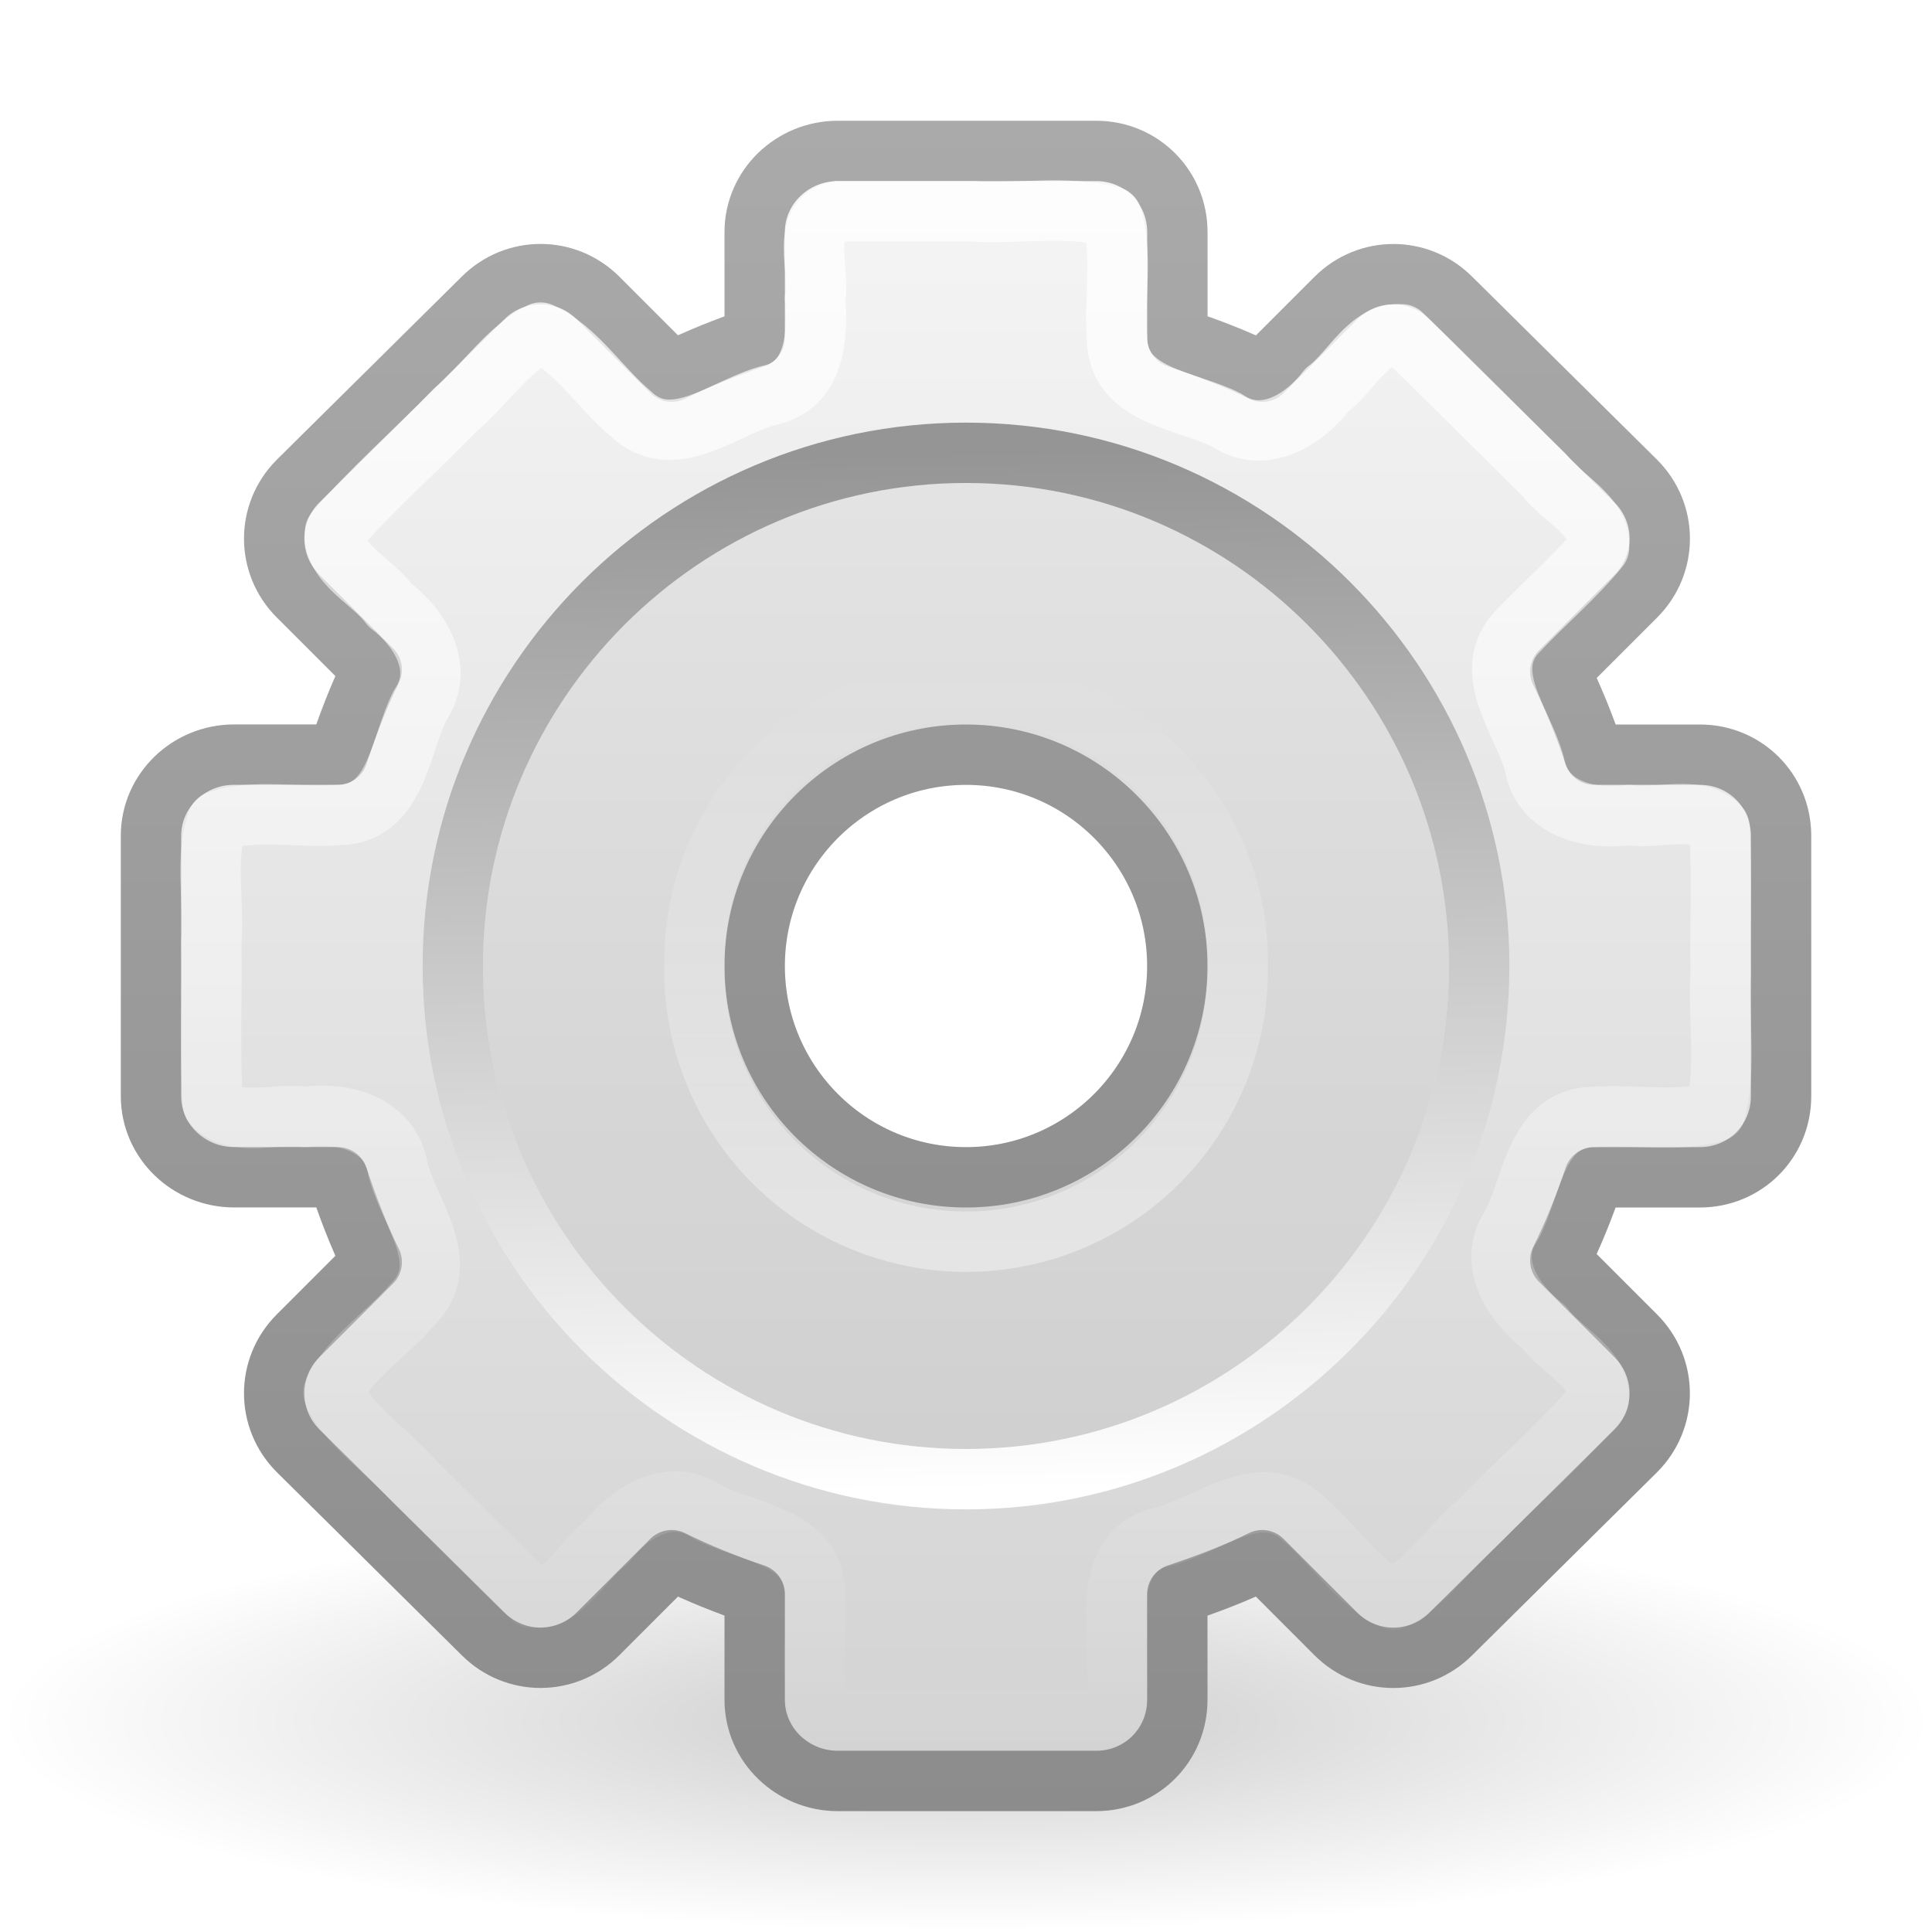
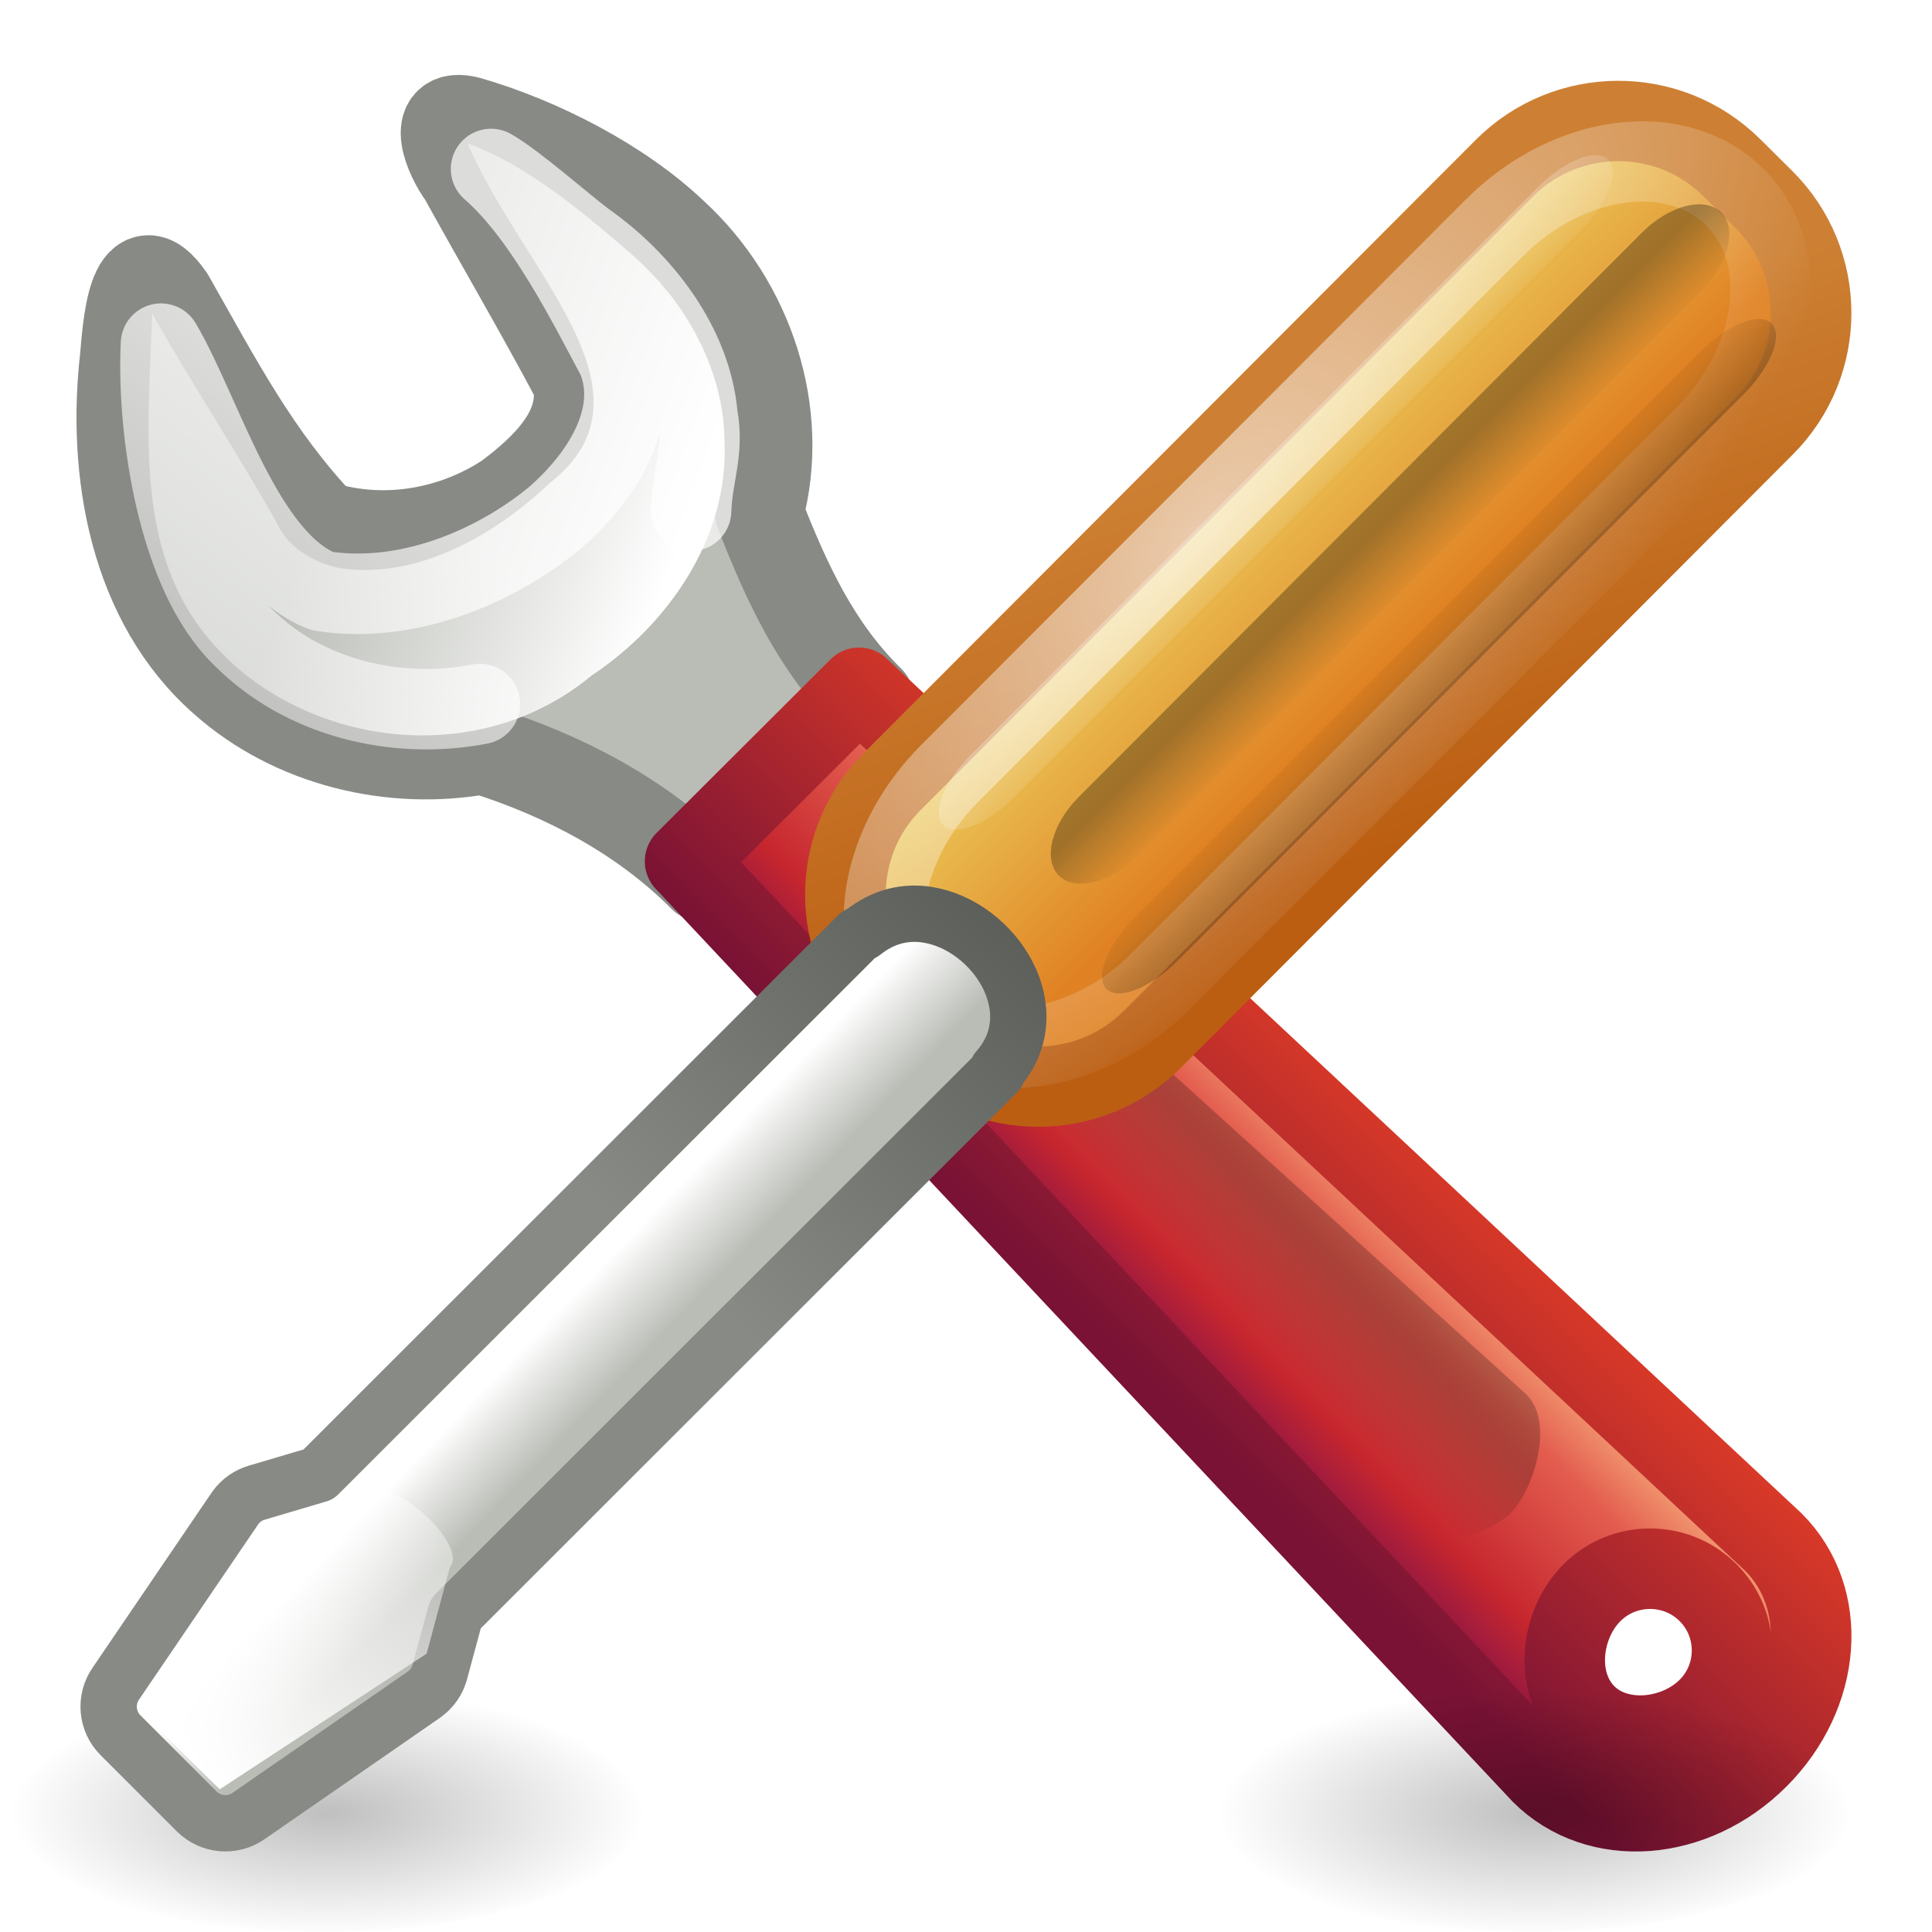
- <svg xmlns="http://www.w3.org/2000/svg" xmlns:xlink="http://www.w3.org/1999/xlink" width="32px" height="32px" id="svg3753" version="1.1">
-   <defs id="defs3755">
-     <linearGradient xlink:href="#linearGradient3679" id="linearGradient3698" x1="16.117" y1="21.119" x2="16.117" y2="10.998" gradientUnits="userSpaceOnUse" />
-     <linearGradient id="linearGradient3679">
-       <stop style="stop-color:#ffffff;stop-opacity:1;" offset="0" id="stop3681" />
-       <stop style="stop-color:#ffffff;stop-opacity:0;" offset="1" id="stop3683" />
+ <svg xmlns="http://www.w3.org/2000/svg" xmlns:xlink="http://www.w3.org/1999/xlink" id="svg11300" height="24" width="24" version="1.0">
+   <defs id="defs3">
+     <linearGradient id="linearGradient6221">
+       <stop id="stop6223" offset="0" />
+       <stop id="stop6225" style="stop-opacity:0" offset="1" />
    </linearGradient>
-     <linearGradient xlink:href="#linearGradient3679" id="linearGradient3688" gradientUnits="userSpaceOnUse" x1="15.321" y1="3" x2="15.321" y2="29.045" />
-     <linearGradient xlink:href="#linearGradient5128" id="linearGradient2836" gradientUnits="userSpaceOnUse" gradientTransform="matrix(0.2043023,0,0,0.2043024,2.924647,3.12895)" x1="86.133" y1="105.105" x2="84.639" y2="20.895" />
-     <linearGradient id="linearGradient5128">
-       <stop id="stop5130" style="stop-color:#ffffff;stop-opacity:1" offset="0" />
-       <stop id="stop5132" style="stop-color:#959595;stop-opacity:1" offset="1" />
+     <linearGradient id="linearGradient5443">
+       <stop id="stop5445" style="stop-color:#fff" offset="0" />
+       <stop id="stop5447" style="stop-color:#fff;stop-opacity:0" offset="1" />
    </linearGradient>
-     <linearGradient xlink:href="#linearGradient3309" id="linearGradient2840" gradientUnits="userSpaceOnUse" gradientTransform="translate(-15,-17)" x1="32.036" y1="19" x2="32.036" y2="47.012" />
-     <linearGradient x1="63.999" y1="3.1" x2="63.999" y2="122.899" id="linearGradient3309" gradientUnits="userSpaceOnUse">
-       <stop id="stop3311" style="stop-color:#f6f6f6;stop-opacity:1" offset="0" />
-       <stop id="stop3313" style="stop-color:#d2d2d2;stop-opacity:1" offset="1" />
+     <radialGradient id="radialGradient2921" xlink:href="#linearGradient6221" gradientUnits="userSpaceOnUse" cy="34.498" cx="21.96" gradientTransform="matrix(.30892 0 0 .11992 -2.7158 18.386)" r="12.728" />
+     <linearGradient id="linearGradient7444">
+       <stop id="stop7446" style="stop-color:#888a85" offset="0" />
+       <stop id="stop7448" style="stop-color:#555753" offset="1" />
    </linearGradient>
-     <linearGradient xlink:href="#linearGradient3397" id="linearGradient2842" gradientUnits="userSpaceOnUse" gradientTransform="translate(-15,-17)" x1="25.923" y1="19" x2="25.923" y2="47.045" />
-     <linearGradient id="linearGradient3397">
-       <stop id="stop3399" style="stop-color:#aaaaaa;stop-opacity:1" offset="0" />
-       <stop id="stop3401" style="stop-color:#8c8c8c;stop-opacity:1" offset="1" />
+     <linearGradient id="linearGradient7381">
+       <stop id="stop7383" style="stop-color:#babdb6" offset="0" />
+       <stop id="stop7385" style="stop-color:#fff" offset="1" />
    </linearGradient>
-     <linearGradient id="linearGradient10691">
-       <stop id="stop10693" style="stop-color:#000000;stop-opacity:1" offset="0" />
-       <stop id="stop10695" style="stop-color:#000000;stop-opacity:0" offset="1" />
+     <linearGradient id="linearGradient2973" y2="44.14" xlink:href="#linearGradient6221" gradientUnits="userSpaceOnUse" x2="-9.775" gradientTransform="matrix(.25028 -.24945 .42468 .4233 -.31069 -4.2147)" y1="44.229" x1="-6.308" />
+     <linearGradient id="linearGradient2976" y2="35.079" gradientUnits="userSpaceOnUse" x2="90.221" gradientTransform="matrix(.41146 -.41048 .35988 .35903 -36.314 40.996)" y1="35.152" x1="97.442">
+       <stop id="stop4958" style="stop-color:#f8b17e" offset="0" />
+       <stop id="stop4960" style="stop-color:#e35d4f" offset=".262" />
+       <stop id="stop4962" style="stop-color:#c6262e" offset=".663" />
+       <stop id="stop4964" style="stop-color:#690b54" offset="1" />
    </linearGradient>
-     <radialGradient r="7.228" fy="73.616" fx="6.703" cy="73.616" cx="6.703" gradientTransform="matrix(2.213462,0,0,0.4842001,1.163803,-7.144736)" gradientUnits="userSpaceOnUse" id="radialGradient3751" xlink:href="#linearGradient10691" />
+     <linearGradient id="linearGradient2978" y2="27.273" gradientUnits="userSpaceOnUse" x2="36.001" gradientTransform="matrix(.50011 0 0 .49926 -.25507 .28339)" y1="34.023" x1="29.278">
+       <stop id="stop2492" style="stop-color:#791235" offset="0" />
+       <stop id="stop2494" style="stop-color:#dd3b27" offset="1" />
+     </linearGradient>
+     <linearGradient id="linearGradient3004" y2="88.006" gradientUnits="userSpaceOnUse" x2="317.16" gradientTransform="matrix(.68166 0 0 .67984 -202.21 -33.645)" y1="75.575" x1="326.6">
+       <stop id="stop7423" style="stop-color:#fff" offset="0" />
+       <stop id="stop7425" style="stop-color:#fff;stop-opacity:0" offset="1" />
+     </linearGradient>
+     <linearGradient id="linearGradient3009" y2="99.274" xlink:href="#linearGradient7444" gradientUnits="userSpaceOnUse" x2="330.06" gradientTransform="matrix(.68166 0 0 .67984 -202.21 -33.645)" y1="70.282" x1="324.5" />
+     <linearGradient id="linearGradient3012" y2="60.768" xlink:href="#linearGradient7381" gradientUnits="userSpaceOnUse" x2="308.65" gradientTransform="matrix(.65225 0 0 .64594 -193.17 -31.629)" y1="58.443" x1="302.29" />
+     <linearGradient id="linearGradient3795" y2="12.585" xlink:href="#linearGradient5443" gradientUnits="userSpaceOnUse" x2="54.721" gradientTransform="matrix(-.43041 -.42145 .43041 -.42145 25.577 45.441)" y1="1" x1="54.765" />
+     <linearGradient id="linearGradient3798" y2="37.586" xlink:href="#linearGradient5443" gradientUnits="userSpaceOnUse" x2="56.447" gradientTransform="matrix(.53122 0 0 1.1012 -46.262 -34.573)" y1="37.501" x1="58.548" />
+     <linearGradient id="linearGradient3801" y2="40.309" xlink:href="#linearGradient6221" gradientUnits="userSpaceOnUse" x2="-10.179" gradientTransform="matrix(.25867 0 0 .72764 -14.928 -21.802)" y1="40.324" x1="-7.097" />
+     <linearGradient id="linearGradient3804" y2="36.892" xlink:href="#linearGradient6221" gradientUnits="userSpaceOnUse" x2="-6.93" gradientTransform="matrix(.30906 0 0 .74742 -15.693 -23.004)" y1="36.912" x1="-10.939" />
+     <radialGradient id="radialGradient3812" xlink:href="#linearGradient5443" gradientUnits="userSpaceOnUse" cy="11.84" cx="-39.458" gradientTransform="matrix(1.2059 -.083715 .14698 3.0606 30.666 -33.826)" r="3.906" />
+     <linearGradient id="linearGradient3818" y2="40.949" gradientUnits="userSpaceOnUse" x2="-10.566" gradientTransform="matrix(.41529 -1.4735e-8 0 .82758 -13.645 -28.119)" y1="40.972" x1="-2.197">
+       <stop id="stop4101" style="stop-color:#edd563" offset="0" />
+       <stop id="stop4103" style="stop-color:#e08223" offset="1" />
+     </linearGradient>
+     <linearGradient id="linearGradient3820" y2="12.324" gradientUnits="userSpaceOnUse" x2="-36.083" gradientTransform="matrix(.51455 0 0 .51456 4.1101 -.045037)" y1="7.714" x1="-45.569">
+       <stop id="stop4095" style="stop-color:#bb5e12" offset="0" />
+       <stop id="stop4097" style="stop-color:#cd8033" offset="1" />
+     </linearGradient>
+     <linearGradient id="linearGradient3824" y2="22.476" xlink:href="#linearGradient7381" gradientUnits="userSpaceOnUse" x2="27.368" gradientTransform="matrix(-.51841 0 0 -.51553 22.133 26.718)" y1="20.762" x1="25.572" />
+     <linearGradient id="linearGradient3826" y2="24.412" xlink:href="#linearGradient7444" gradientUnits="userSpaceOnUse" x2="32.447" gradientTransform="matrix(.52063 0 0 .52002 -3.1812 -2.9849)" y1="35.624" x1="22.376" />
+     <radialGradient id="radialGradient3830" xlink:href="#linearGradient6221" gradientUnits="userSpaceOnUse" cy="34.498" cx="21.96" gradientTransform="matrix(.30892 0 0 .11992 12.284 18.386)" r="12.728" />
  </defs>
-   <g id="layer1">
-     <path style="opacity:0.2;fill:url(#radialGradient3751);fill-opacity:1;fill-rule:nonzero;stroke:none;stroke-width:0.8;marker:none;visibility:visible;display:inline;overflow:visible" id="path10689" d="M 32,28.5 C 32,30.433 24.836,32 16,32 7.164,32 1.7975e-4,30.433 1.7975e-4,28.5 1.7975e-4,26.567 7.164,25 16,25 c 8.836,0 16,1.567 16,3.5 z" />
-     <path style="fill:url(#linearGradient2840);fill-opacity:1;fill-rule:nonzero;stroke:url(#linearGradient2842);stroke-width:1;stroke-linecap:butt;stroke-linejoin:round;stroke-miterlimit:4;stroke-opacity:1;stroke-dasharray:none;stroke-dashoffset:0;marker:none;visibility:visible;display:block;overflow:visible;enable-background:accumulate" id="rect2576" d="m 13.875,2.5 c -0.749,0 -1.375,0.595 -1.375,1.344 l 0,1.75 c -0.473,0.159 -0.933,0.343 -1.375,0.562 l -1.219,-1.219 c -0.529,-0.529 -1.377,-0.529 -1.906,0 l -3.062,3.031 c -0.529,0.529 -0.529,1.377 0,1.906 l 1.219,1.219 c -0.224,0.45 -0.401,0.924 -0.562,1.406 l -1.719,0 c -0.749,0 -1.375,0.595 -1.375,1.344 l 0,4.312 c -1e-6,0.749 0.626,1.344 1.375,1.344 l 1.719,0 c 0.162,0.482 0.338,0.956 0.562,1.406 l -1.219,1.219 c -0.529,0.529 -0.529,1.377 0,1.906 l 3.062,3.031 c 0.529,0.529 1.377,0.529 1.906,0 l 1.219,-1.219 c 0.442,0.219 0.902,0.404 1.375,0.562 l 0,1.75 c -10e-7,0.749 0.626,1.344 1.375,1.344 l 4.281,0 c 0.749,0 1.344,-0.595 1.344,-1.344 l 0,-1.75 c 0.482,-0.162 0.956,-0.338 1.406,-0.562 L 22.125,27.062 c 0.529,0.529 1.377,0.529 1.906,0 l 3.062,-3.031 c 0.529,-0.529 0.529,-1.377 0,-1.906 l -1.25,-1.25 c 0.219,-0.442 0.404,-0.902 0.562,-1.375 l 1.75,0 C 28.905,19.5 29.5,18.905 29.5,18.156 l 0,-4.312 C 29.5,13.095 28.905,12.5 28.156,12.5 l -1.75,0 c -0.159,-0.473 -0.343,-0.933 -0.562,-1.375 l 1.25,-1.25 c 0.529,-0.529 0.529,-1.377 0,-1.906 l -3.062,-3.031 c -0.529,-0.529 -1.377,-0.529 -1.906,0 l -1.219,1.219 c -0.45,-0.224 -0.924,-0.401 -1.406,-0.562 l 0,-1.75 C 19.5,3.095 18.905,2.5 18.156,2.5 l -4.281,0 z m 2.125,10 c 1.932,0 3.5,1.568 3.5,3.5 0,1.932 -1.568,3.5 -3.5,3.5 -1.932,0 -3.5,-1.568 -3.5,-3.5 -10e-7,-1.932 1.568,-3.5 3.5,-3.5 z" />
-     <path style="opacity:0.05;fill:#000000;fill-opacity:1;stroke:none" d="m 16,8 c -4.411,0 -8,3.589 -8,8 0,4.411 3.589,8 8,8 4.411,0 8,-3.589 8,-8 0,-4.411 -3.589,-8 -8,-8 z m 0,5 c 1.657,0 3,1.343 3,3 0,1.657 -1.343,3 -3,3 -1.657,0 -3,-1.343 -3,-3 0,-1.657 1.343,-3 3,-3 z" id="path3315" />
-     <path style="fill:none;stroke:url(#linearGradient2836);stroke-width:1;stroke-miterlimit:4;stroke-dasharray:none" id="path28" d="M 16,7.5 C 11.313,7.5 7.5,11.313 7.5,16 7.5,20.687 11.313,24.5 16,24.5 20.687,24.5 24.5,20.687 24.5,16 c 0,-4.687 -3.813,-8.5 -8.5,-8.5 z" />
-     <path style="opacity:0.8;fill:none;stroke:url(#linearGradient3688);stroke-width:1;stroke-linecap:butt;stroke-linejoin:round;stroke-miterlimit:4;stroke-opacity:1;stroke-dasharray:none;stroke-dashoffset:0;marker:none;visibility:visible;display:block;overflow:visible;enable-background:accumulate" d="M 13.875,3.5 C 13.235,3.64 13.594,4.47 13.5,4.947 13.546,5.544 13.512,6.334 12.812,6.531 12.047,6.692 11.166,7.549 10.438,6.844 9.932,6.418 9.55,5.785 8.953,5.509 8.412,5.784 8.022,6.385 7.538,6.794 6.884,7.472 6.161,8.096 5.55,8.808 5.512,9.347 6.166,9.617 6.457,10.02 6.958,10.399 7.374,11.077 6.961,11.678 6.621,12.338 6.572,13.497 5.594,13.5 4.936,13.553 4.225,13.386 3.604,13.599 c -0.222,0.621 -0.049,1.346 -0.104,2.01 0.018,0.894 -0.036,1.794 0.027,2.684 0.377,0.391 1.024,0.133 1.524,0.208 0.639,-0.094 1.423,0.122 1.538,0.859 0.175,0.713 0.929,1.558 0.254,2.234 -0.42,0.5 -1.05,0.879 -1.322,1.467 0.285,0.6 0.922,0.985 1.357,1.493 0.645,0.631 1.297,1.297 1.935,1.908 0.551,0.041 0.827,-0.621 1.237,-0.919 0.38,-0.502 1.06,-0.918 1.661,-0.502 0.649,0.342 1.788,0.401 1.788,1.366 0.056,0.659 -0.12,1.38 0.104,1.995 0.711,0.211 1.509,0.047 2.257,0.099 0.814,-0.015 1.632,0.03 2.443,-0.022 0.378,-0.363 0.12,-1.009 0.196,-1.498 -0.055,-0.578 0.023,-1.325 0.688,-1.511 0.778,-0.149 1.669,-1.021 2.406,-0.312 0.506,0.426 0.888,1.059 1.484,1.335 0.541,-0.275 0.931,-0.876 1.415,-1.286 0.654,-0.678 1.377,-1.301 1.987,-2.014 C 26.519,22.653 25.865,22.383 25.574,21.98 25.068,21.591 24.612,20.908 25.041,20.288 25.382,19.639 25.441,18.5 26.406,18.5 27.07,18.453 27.781,18.601 28.412,18.412 28.603,17.678 28.452,16.864 28.5,16.097 28.486,15.297 28.529,14.493 28.478,13.696 28.115,13.318 27.469,13.576 26.98,13.5 26.337,13.59 25.534,13.399 25.413,12.649 25.225,11.947 24.485,11.108 25.156,10.438 25.592,9.975 26.086,9.561 26.486,9.069 26.512,8.526 25.866,8.261 25.57,7.86 24.786,7.09 23.993,6.288 23.217,5.538 22.666,5.497 22.39,6.158 21.98,6.457 21.601,6.958 20.923,7.374 20.322,6.961 19.662,6.621 18.503,6.572 18.5,5.594 18.453,4.93 18.601,4.219 18.412,3.588 17.678,3.397 16.864,3.548 16.097,3.5 c -0.741,0 -1.481,0 -2.222,0 z" id="path2901" />
-     <path style="opacity:0.4;color:#000000;fill:none;stroke:url(#linearGradient3698);stroke-width:1.012;stroke-linecap:butt;stroke-linejoin:miter;stroke-miterlimit:4;stroke-opacity:1;stroke-dasharray:none;stroke-dashoffset:0;marker:none;visibility:visible;display:inline;overflow:visible;enable-background:accumulate" id="path3690" d="m 20.672,16.058 a 4.555,4.555 0 1 1 -9.109,0 4.555,4.555 0 1 1 9.109,0 z" transform="matrix(0.9879807,0,0,0.9879807,0.07692317,0.1346167)" />
+   <path id="path5331" style="opacity:.25;fill:url(#radialGradient2921)" d="m8 22.5a4 1.5 0 1 1 -8 0 4 1.5 0 1 1 8 0z" />
+   <g id="g3786">
+     <path id="path6912" style="stroke-linejoin:round;stroke-width:1.1;fill-rule:evenodd;stroke-dashoffset:.361;stroke:url(#linearGradient3009);stroke-linecap:round;enable-background:new;fill:#babdb6" d="m5.824 1.5c-0.511-0.136-0.24 0.475-0.077 0.687 0.469 0.85 0.962 1.688 1.416 2.545 0.126 0.615-0.416 1.108-0.86 1.44-0.653 0.432-1.505 0.598-2.303 0.356-0.814-0.856-1.295-1.79-1.886-2.831-0.478-0.697-0.541 0.42-0.57 0.737-0.164 1.421 0.109 3.041 1.233 4.026 0.864 0.767 2.091 1.062 3.219 0.857 1.013 0.318 1.982 0.827 2.735 1.585 0.692-0.735 1.384-1.471 2.076-2.206-0.672-0.661-1.03-1.448-1.376-2.328 0.339-1.241-0.122-2.606-1.06-3.466-0.66-0.632-1.666-1.147-2.547-1.402z" />
+     <path id="path7379" style="enable-background:new;fill:url(#linearGradient3012);fill-rule:evenodd" d="m5.808 1.781c0.672 1.577 2.459 3.1 1.021 4.219-0.662 0.63-1.575 1.158-2.499 1.071-0.354-0.029-0.749-0.247-0.887-0.568-0.46-0.823-1.092-1.786-1.552-2.609-0.056 1.578-0.248 3.164 0.938 4.293 1.135 1.087 3.139 1.35 4.523 0.203 0.955-0.637 1.701-1.716 1.648-2.901-0.005-0.948-0.532-1.814-1.244-2.408-0.547-0.473-1.264-1.061-1.947-1.298z" />
+     <path id="path4756" style="opacity:.7;stroke-linejoin:round;stroke-dashoffset:.361;stroke:url(#linearGradient3004);stroke-linecap:round;enable-background:new;fill:none" d="m8.585 6.345c0.013-0.444 0.163-0.73 0.079-1.183-0.076-0.874-0.697-1.672-1.399-2.163-0.264-0.198-0.877-0.738-1.165-0.9 0.668 0.581 1.22 1.702 1.57 2.353 0.301 0.746-0.234 1.511-0.779 1.983-0.779 0.638-1.867 1.069-2.891 0.907-0.988-0.387-1.481-2.192-2-3.073-0.052 1.062 0.204 2.865 1.015 3.642 0.756 0.763 1.908 1.035 2.946 0.835" />
+     <path id="path6899" style="stroke-linejoin:round;stroke-width:1;stroke-dashoffset:.7;stroke:url(#linearGradient2978);stroke-linecap:round;enable-background:new;fill:url(#linearGradient2976)" d="m8.511 10.7 10.637 11.331c0.698 0.696 1.893 0.605 2.69-0.191 0.798-0.796 0.889-1.988 0.191-2.684l-11.358-10.612-2.161 2.156zm11.266 9.084c0.397-0.396 1.044-0.396 1.441-0 0.397 0.396 0.397 1.041 0 1.437-0.397 0.396-1.121 0.475-1.518 0.079-0.397-0.396-0.32-1.12 0.077-1.516z" />
+     <path id="rect6533" style="opacity:.231;fill:url(#linearGradient2973)" d="m10.48 10.532c0.277-0.276 0.785-0.215 1.138 0.137l7.347 6.657c0.353 0.352 0.08 1.191-0.197 1.468s-1.119 0.549-1.472 0.197l-6.679-7.324c-0.353-0.352-0.414-0.858-0.137-1.134z" />
  </g>
+   <rect id="rect5288" style="stroke-linejoin:round;stroke:url(#linearGradient3820);stroke-linecap:round;stroke-width:1;fill:url(#linearGradient3818)" transform="matrix(-.70991 -.70429 .70641 -.7078 0 0)" rx="1.996" ry="1.996" height="14.754" width="4.549" y="-1.081" x="-19.252" />
+   <rect id="rect5292" style="opacity:.6;stroke-linejoin:round;stroke:url(#radialGradient3812);stroke-linecap:round;fill:none" transform="matrix(-.71145 -.70274 .70655 -.70766 0 0)" rx="2.371" ry="2.371" height="14.317" width="3.678" y="-.915" x="-18.815" />
+   <path id="path3822" style="stroke-linejoin:round;stroke:url(#linearGradient3826);stroke-linecap:round;stroke-width:.783;fill:url(#linearGradient3824)" d="m12.062 10.688c-0.308-0.05-0.619 0.02-0.906 0.25a0.563 0.563 0 0 0 -0.062 0.031l-7.5 7.5-0.844 0.25a0.563 0.563 0 0 0 -0.313 0.219l-1.656 2.437a0.563 0.563 0 0 0 0.062 0.719l1.062 1.062a0.563 0.563 0 0 0 0.719 0.062l2.438-1.688a0.563 0.563 0 0 0 0.219 -0.312l0.219-0.812 7.531-7.531a0.563 0.563 0 0 0 0 -0.031c0.73-0.823-0.045-2.007-0.969-2.156z" transform="matrix(.89397 0 0 .89344 .74211 1.815)" />
+   <rect id="rect2804" style="opacity:.3;fill:url(#linearGradient3804)" transform="matrix(-.71164 -.70255 .70682 -.7074 0 0)" rx=".79" ry=".869" height="11.687" width=".754" y=".914" x="-18.784" />
+   <rect id="rect5290" style="opacity:.3;fill:url(#linearGradient3801)" transform="matrix(-.71243 -.70174 .70638 -.70783 0 0)" rx=".79" ry=".869" height="11.642" width="1.035" y="1.482" x="-17.514" />
+   <rect id="rect5398" style="opacity:.25;fill:url(#linearGradient3798)" transform="matrix(-.71164 -.70255 .70682 -.7074 0 0)" rx=".79" ry=".869" height="11.687" width=".754" y=".939" x="-15.912" />
+   <path id="path5450" style="fill:url(#linearGradient3795)" d="m2.73 22.227 2.57-1.685 0.288-1.072c0.237-0.267-0.691-1.111-0.942-0.921l-1.081 0.294-1.72 2.517c0.338 0.331 0.548 0.536 0.885 0.867z" />
+   <path id="path3828" style="opacity:.25;fill:url(#radialGradient3830)" d="m23 22.5a4 1.5 0 0 1 -8 0 4 1.5 0 1 1 8 0z" />
</svg>
